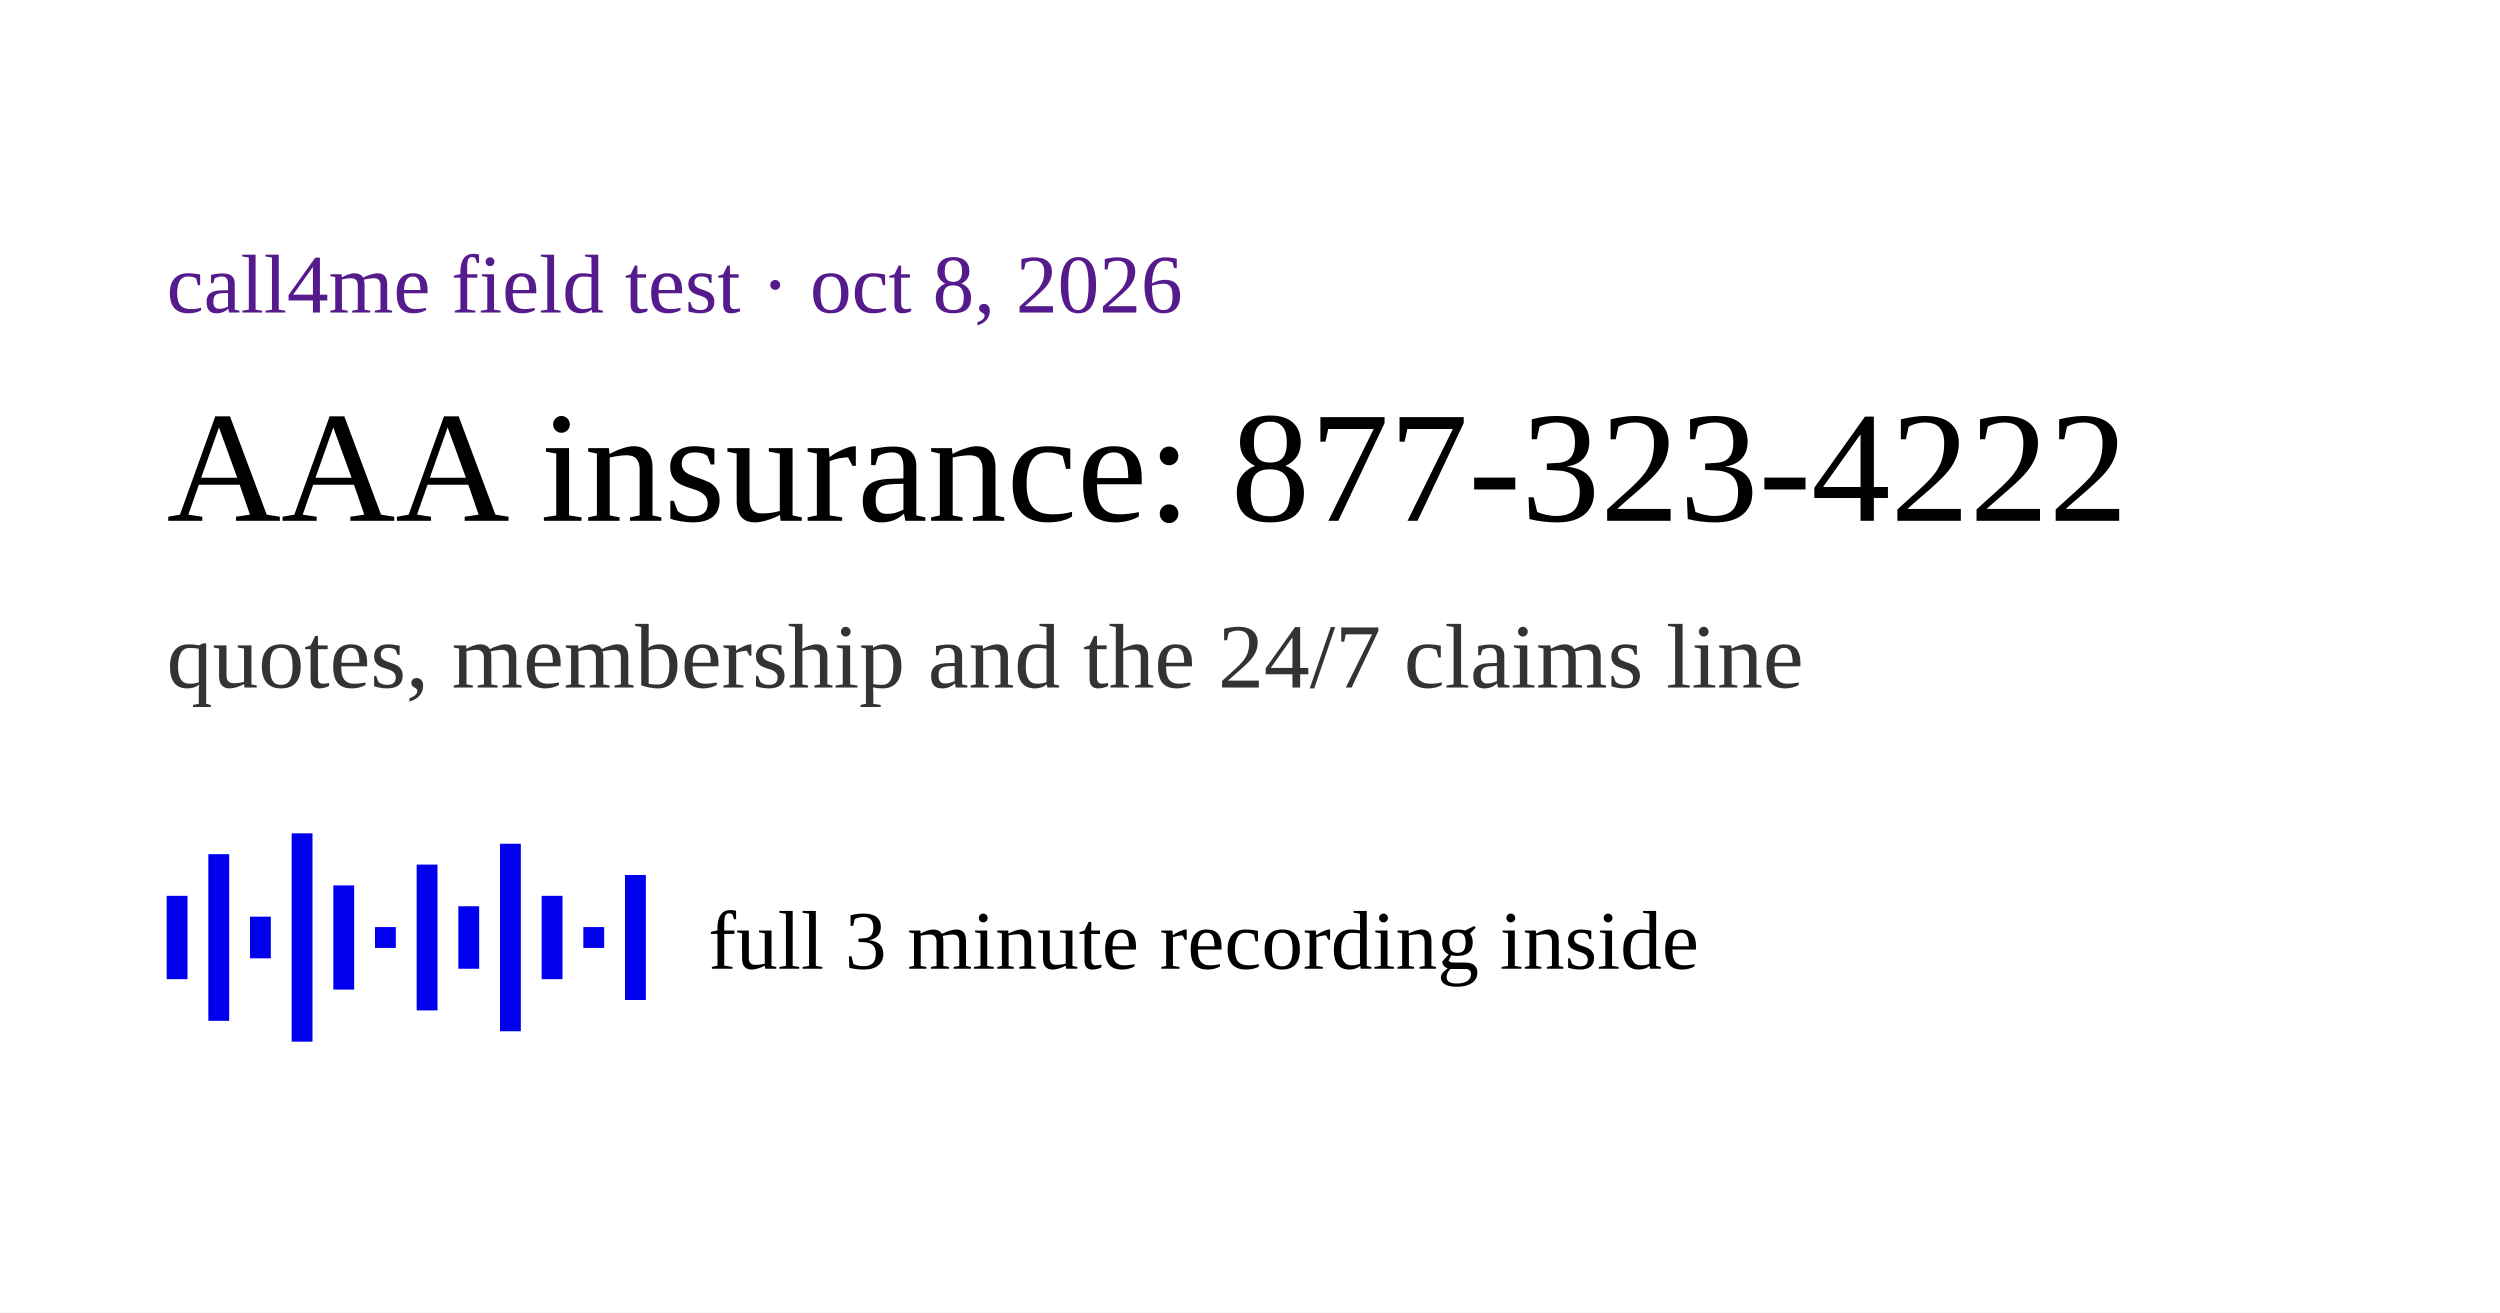
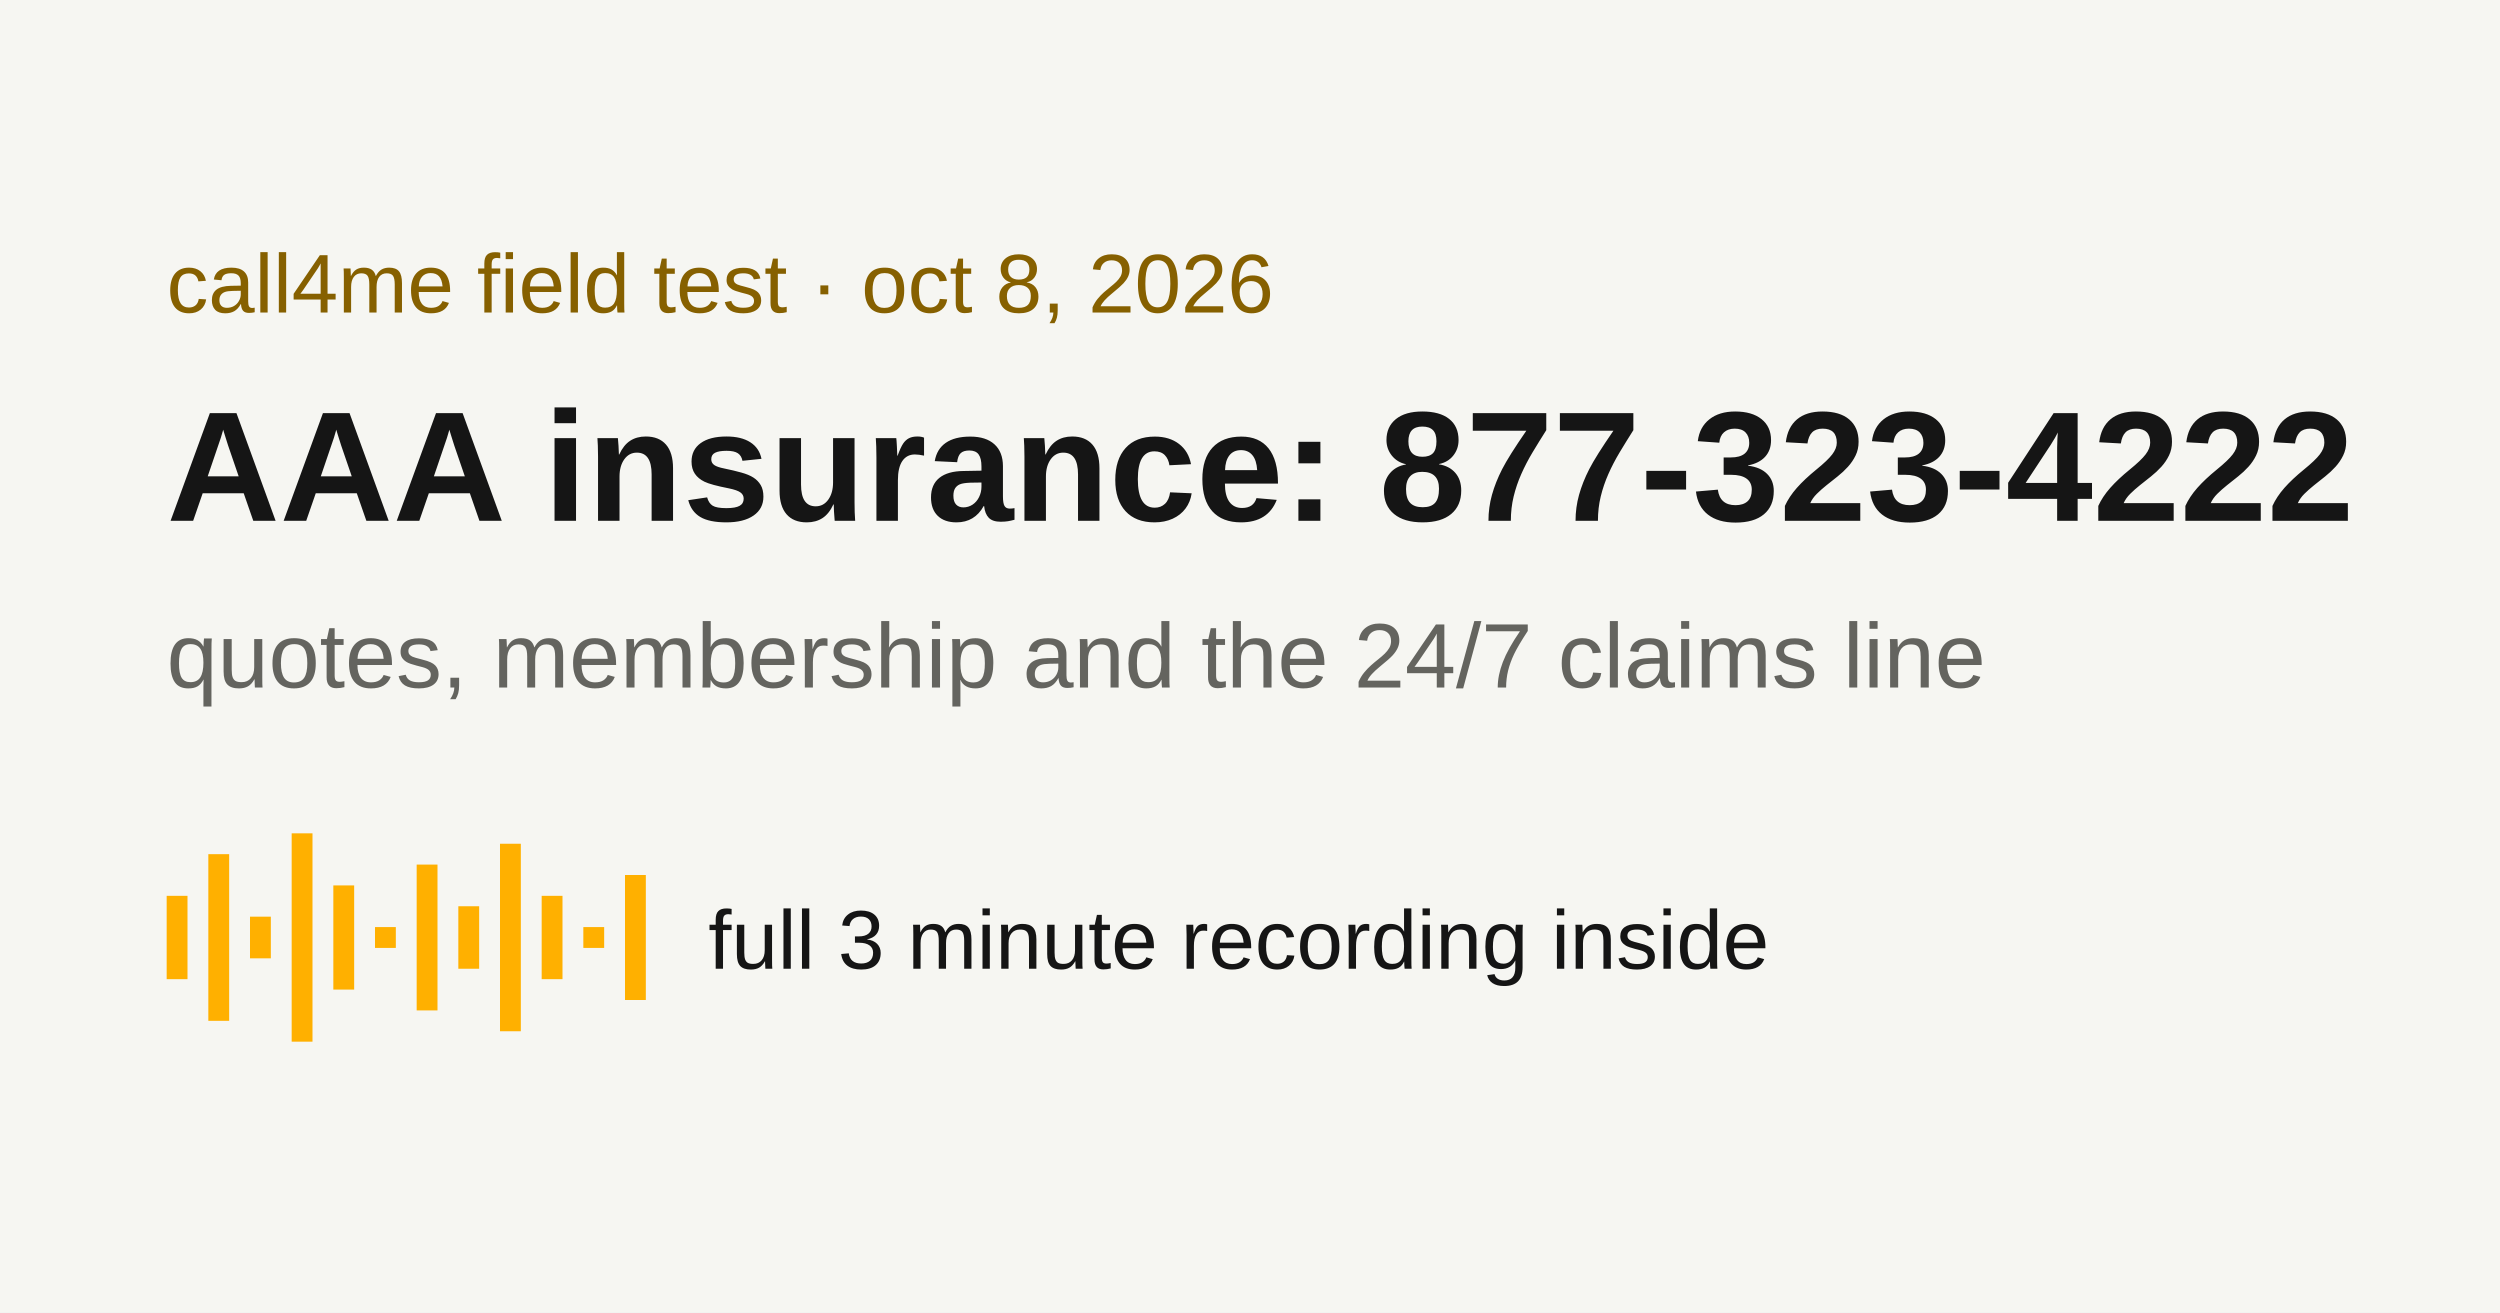
<svg xmlns="http://www.w3.org/2000/svg" width="1200" height="630" viewBox="0 0 1200 630">
-   <rect width="1200" height="630" fill="#ffffff" />
-   <text x="80" y="150" font-family="Times New Roman, Times, serif" font-size="40" fill="#551a8b">call4me field test · oct 8, 2026</text>
-   <text x="80" y="250" font-family="Times New Roman, Times, serif" font-size="76" fill="#000000">AAA insurance: 877-323-4222</text>
-   <text x="80" y="330" font-family="Times New Roman, Times, serif" font-size="44" fill="#333333">quotes, membership and the 24/7 claims line</text>
-   <g fill="#0000ee">
+   <rect width="1200" height="630" fill="#f6f6f2" />
+   <text x="80" y="150" font-family="Arial, Helvetica, sans-serif" fill="#866000" font-size="40">call4me field test · oct 8, 2026</text>
+   <text x="80" y="250" font-family="Arial, Helvetica, sans-serif" fill="#151515" font-weight="700" font-size="75.16">AAA insurance: 877-323-4222</text>
+   <text x="80" y="330" font-family="Arial, Helvetica, sans-serif" fill="#64645f" font-size="44">quotes, membership and the 24/7 claims line</text>
+   <g fill="#ffb000">
    <rect x="80" y="430" width="10" height="40" />
    <rect x="100" y="410" width="10" height="80" />
    <rect x="120" y="440" width="10" height="20" />
    <rect x="140" y="400" width="10" height="100" />
    <rect x="160" y="425" width="10" height="50" />
    <rect x="180" y="445" width="10" height="10" />
    <rect x="200" y="415" width="10" height="70" />
    <rect x="220" y="435" width="10" height="30" />
    <rect x="240" y="405" width="10" height="90" />
    <rect x="260" y="430" width="10" height="40" />
    <rect x="280" y="445" width="10" height="10" />
    <rect x="300" y="420" width="10" height="60" />
  </g>
-   <text x="340" y="465" font-family="Times New Roman, Times, serif" font-size="40" fill="#000000">full 3 minute recording inside</text>
+   <text x="340" y="465" font-family="Arial, Helvetica, sans-serif" fill="#151515" font-size="40">full 3 minute recording inside</text>
</svg>
